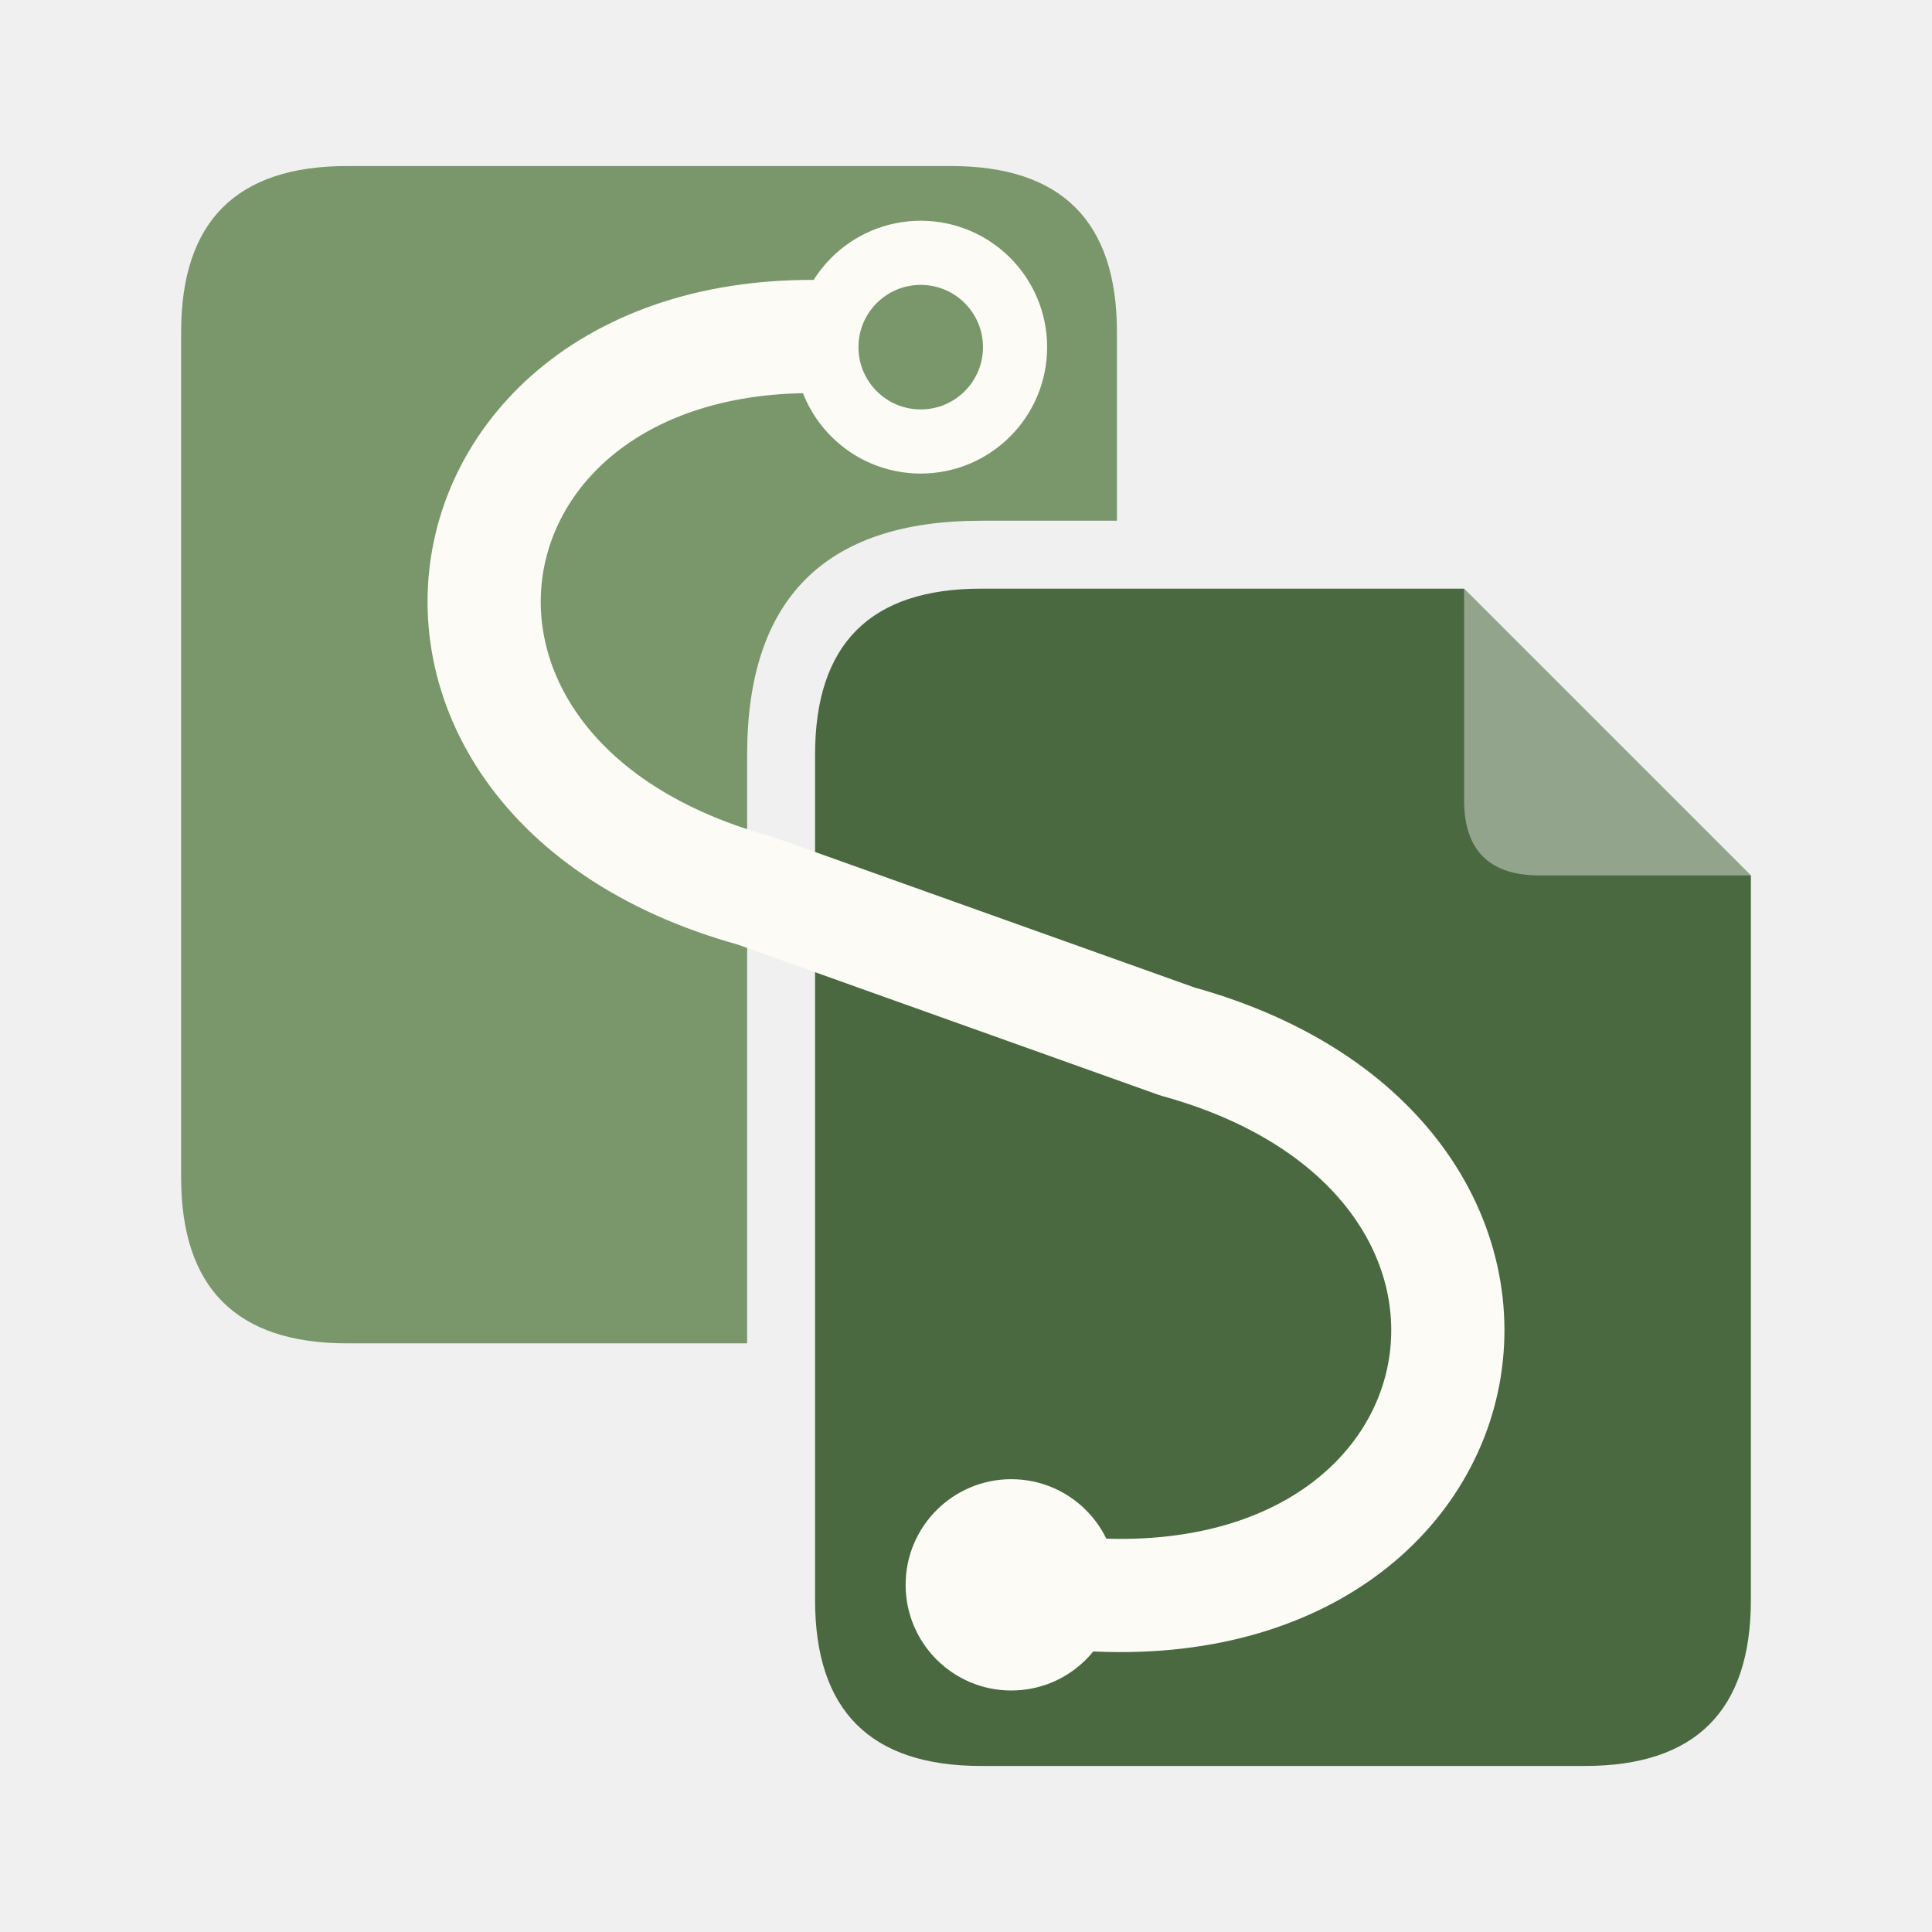
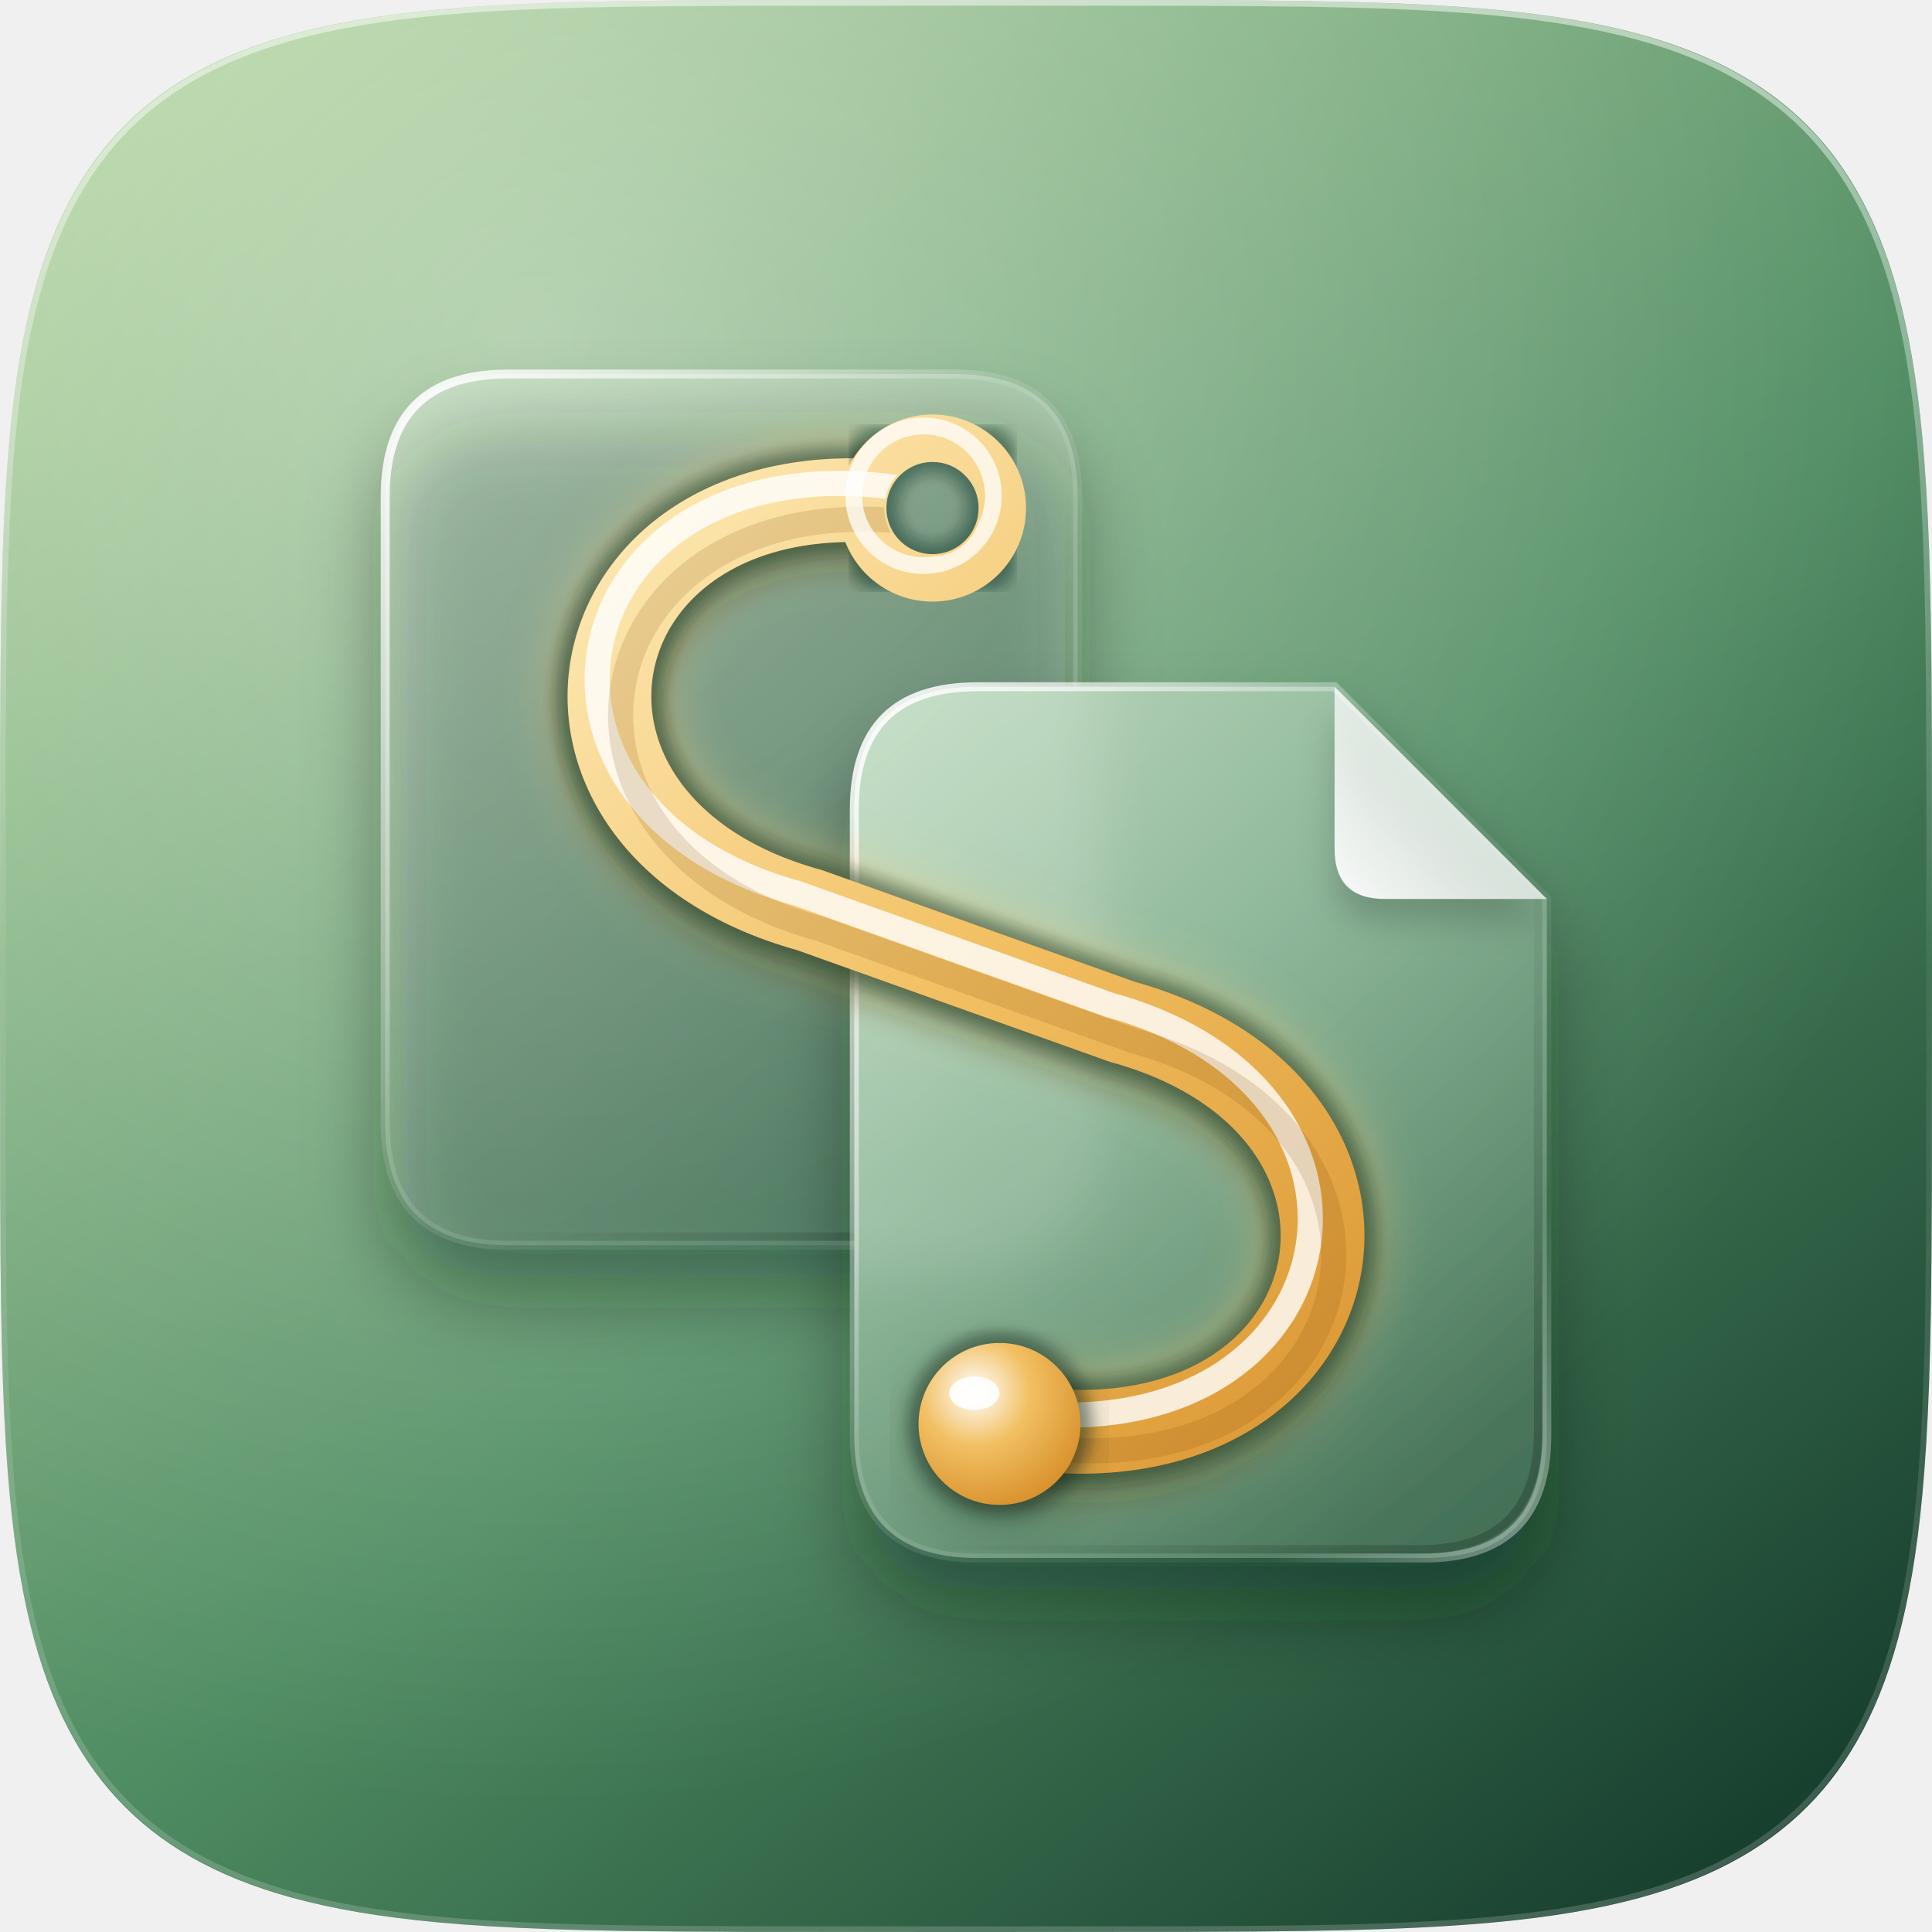
- <svg xmlns="http://www.w3.org/2000/svg" width="256" height="256" fill="none" viewBox="0 0 256 256">
-   <mask id="favicon__a" width="256" height="256" x="0" y="0" maskUnits="userSpaceOnUse">
-     <path fill="#fff" d="M0 0h256v256H0z" />
-     <path fill="#000" d="M130 69h73l38 38v105q0 31-31 31h-80q-31 0-31-31V100q0-31 31-31" />
-   </mask>
-   <path fill="#7a976b" d="M46 22h80q22 0 22 22v112q0 22-22 22H46q-22 0-22-22V44q0-22 22-22" mask="url(#favicon__a)" />
-   <path fill="#4a6940" d="M130 78h64l38 38v96q0 22-22 22h-80q-22 0-22-22V100q0-22 22-22" />
-   <path fill="#fff" d="M194 78v28q0 10 10 10h28Z" opacity=".4" />
-   <path stroke="#fcfbf6" stroke-linecap="round" stroke-linejoin="round" stroke-width="15" d="M122 46c-64-12-80 56-22 72l56 20c58 16 42 84-22 72" />
-   <circle cx="122" cy="46" r="12.5" fill="#7a976b" stroke="#fcfbf6" stroke-width="8.5" />
-   <circle cx="134" cy="210" r="14" fill="#fcfbf6" />
+ <svg xmlns="http://www.w3.org/2000/svg" width="1024" height="1024" fill="none" viewBox="0 0 1024 1024">
+   <defs>
+     <linearGradient id="favicon__b" x1=".1" x2=".9" y1="0" y2="1">
+       <stop offset="0" stop-color="#a8ce94" />
+       <stop offset=".55" stop-color="#4f8c62" />
+       <stop offset="1" stop-color="#143a2b" />
+     </linearGradient>
+     <linearGradient id="favicon__d" x1="0" x2="0" y1="0" y2="1">
+       <stop offset="0" stop-color="#fff" stop-opacity=".5" />
+       <stop offset=".5" stop-color="#fff" stop-opacity=".06" />
+       <stop offset="1" stop-color="#fff" stop-opacity=".18" />
+     </linearGradient>
+     <linearGradient id="favicon__f" x1="0" x2=".7" y1="0" y2="1">
+       <stop offset="0" stop-color="#f4fff2" stop-opacity=".36" />
+       <stop offset="1" stop-color="#f4fff2" stop-opacity=".1" />
+     </linearGradient>
+     <linearGradient id="favicon__l" x1="0" x2=".7" y1="0" y2="1">
+       <stop offset="0" stop-color="#f4fff2" stop-opacity=".44" />
+       <stop offset="1" stop-color="#f4fff2" stop-opacity=".12" />
+     </linearGradient>
+     <linearGradient id="favicon__g" x1="0" x2="1" y1="0" y2="1">
+       <stop offset="0" stop-color="#fff" stop-opacity=".95" />
+       <stop offset=".45" stop-color="#fff" stop-opacity=".12" />
+       <stop offset=".8" stop-color="#fff" stop-opacity=".05" />
+       <stop offset="1" stop-color="#fff" stop-opacity=".45" />
+     </linearGradient>
+     <linearGradient id="favicon__h" x1="0" x2="1" y1="0" y2="1">
+       <stop offset=".55" stop-opacity="0" />
+       <stop offset="1" stop-opacity=".22" />
+     </linearGradient>
+     <linearGradient id="favicon__o" x1="0" x2="1" y1="1" y2="0">
+       <stop offset="0" stop-color="#fff" stop-opacity=".95" />
+       <stop offset="1" stop-color="#fff" stop-opacity=".45" />
+     </linearGradient>
+     <linearGradient id="favicon__s" x1="40" x2="216" y1="40" y2="216" gradientUnits="userSpaceOnUse">
+       <stop offset="0" stop-color="#fff1c4" />
+       <stop offset=".5" stop-color="#f2c063" />
+       <stop offset="1" stop-color="#d8912c" />
+     </linearGradient>
+     <filter id="favicon__e" width="160%" height="170%" x="-30%" y="-30%">
+       <feGaussianBlur stdDeviation="7" />
+       <feOffset dy="9" />
+       <feComponentTransfer>
+         <feFuncA slope=".4" type="linear" />
+       </feComponentTransfer>
+     </filter>
+     <filter id="favicon__k" width="100%" height="100%" x="0" y="0">
+       <feGaussianBlur stdDeviation="17.8" />
+     </filter>
+     <filter id="favicon__q" width="140%" height="140%" x="-20%" y="-20%">
+       <feGaussianBlur stdDeviation="5" />
+     </filter>
+     <filter id="favicon__r" width="120%" height="120%" x="-10%" y="-10%">
+       <feGaussianBlur stdDeviation="1.2" />
+     </filter>
+     <filter id="favicon__n" width="140%" height="150%" x="-20%" y="-20%">
+       <feGaussianBlur stdDeviation="3" />
+       <feOffset dy="4" />
+     </filter>
+     <clipPath id="favicon__a">
+       <path d="m1024 512-.06 116.21-.19 37.11-.31 26.96-.43 21.92-.55 18.8-.68 16.62-.81 14.98-.93 13.7-1.05 12.65-1.18 11.79-1.31 11.04-1.44 10.4-1.56 9.83-1.69 9.32-1.82 8.87-1.95 8.46-2.08 8.08-2.22 7.73-2.35 7.41-2.49 7.11-2.62 6.82-2.76 6.55-2.91 6.31-3.05 6.06-3.19 5.83-3.34 5.62-3.49 5.41-3.64 5.2-3.8 5.01-3.96 4.82-4.13 4.64-4.29 4.46-4.46 4.29-4.64 4.13-4.82 3.96-5.01 3.8-5.2 3.64-5.41 3.49-5.62 3.34-5.83 3.19-6.06 3.05-6.31 2.91-6.55 2.76-6.82 2.62-7.11 2.49-7.41 2.35-7.73 2.22-8.08 2.08-8.46 1.95-8.87 1.82-9.32 1.69-9.83 1.56-10.4 1.44-11.04 1.31-11.79 1.18-12.65 1.05-13.7.93-14.98.81-16.62.68-18.8.55-21.92.43-26.96.31-37.11.19L512 1024l-116.21-.06-37.11-.19-26.96-.31-21.92-.43-18.8-.55-16.62-.68-14.98-.81-13.7-.93-12.65-1.05-11.79-1.18-11.04-1.31-10.4-1.44-9.83-1.56-9.32-1.69-8.87-1.82-8.46-1.95-8.08-2.08-7.73-2.22-7.41-2.35-7.11-2.49-6.82-2.62-6.55-2.76-6.31-2.91-6.06-3.05-5.83-3.19-5.62-3.34-5.41-3.49-5.2-3.64-5.01-3.8-4.82-3.96-4.64-4.13-4.46-4.29-4.29-4.46-4.13-4.64-3.96-4.82-3.8-5.01-3.64-5.2-3.49-5.41-3.34-5.62-3.19-5.83-3.05-6.06-2.91-6.31-2.76-6.55-2.62-6.82-2.49-7.11-2.35-7.41-2.22-7.73-2.08-8.08-1.95-8.46-1.82-8.87-1.69-9.32-1.56-9.83-1.44-10.4-1.31-11.04-1.18-11.79-1.05-12.65-.93-13.7-.81-14.98L1.54 733l-.55-18.8-.43-21.92-.31-26.96-.19-37.11L0 512l.06-116.21.19-37.11.31-26.96.43-21.92.55-18.8.68-16.62.81-14.98.93-13.7 1.05-12.65 1.18-11.79 1.31-11.04 1.44-10.4 1.56-9.83 1.69-9.32 1.82-8.87 1.95-8.46 2.08-8.08 2.22-7.73 2.35-7.41 2.49-7.11 2.62-6.82 2.76-6.55 2.91-6.31 3.05-6.06 3.19-5.83 3.34-5.62 3.49-5.41 3.64-5.2 3.8-5.01 3.96-4.82 4.13-4.64 4.29-4.46 4.46-4.29 4.64-4.13 4.82-3.96 5.01-3.8 5.2-3.64 5.41-3.49 5.62-3.34 5.83-3.19 6.06-3.05 6.31-2.91 6.55-2.76 6.82-2.62 7.11-2.49 7.41-2.35 7.73-2.22 8.08-2.08 8.46-1.95 8.87-1.82 9.32-1.69 9.83-1.56 10.4-1.44 11.04-1.31 11.79-1.18 12.65-1.05 13.7-.93 14.98-.81L291 1.54l18.8-.55 21.92-.43 26.96-.31 37.11-.19L512 0l116.21.06 37.11.19 26.96.31 21.92.43 18.8.55 16.62.68 14.98.81 13.7.93 12.65 1.05 11.79 1.18 11.04 1.31 10.4 1.44 9.83 1.56 9.32 1.69 8.87 1.82 8.46 1.95 8.08 2.08 7.73 2.22 7.41 2.35 7.11 2.49 6.82 2.62 6.55 2.76 6.31 2.91 6.06 3.05 5.83 3.19 5.62 3.34 5.41 3.49 5.2 3.64 5.01 3.8 4.82 3.96 4.64 4.13 4.46 4.29 4.29 4.46 4.13 4.64 3.96 4.82 3.8 5.01 3.64 5.2 3.49 5.41 3.34 5.62 3.19 5.83 3.05 6.06 2.91 6.31 2.76 6.55 2.62 6.82 2.49 7.11 2.35 7.41 2.22 7.73 2.08 8.08 1.95 8.46 1.82 8.87 1.69 9.32 1.56 9.83 1.44 10.4 1.31 11.04 1.18 11.79 1.05 12.65.93 13.7.81 14.98.68 16.62.55 18.8.43 21.92.31 26.96.19 37.11Z" />
+     </clipPath>
+     <clipPath id="favicon__j">
+       <path d="M517.92 364h189.44l112.48 112.48v284.16q0 65.12-65.12 65.12h-236.8q-65.12 0-65.12-65.12V429.12q0-65.12 65.12-65.12" />
+     </clipPath>
+     <clipPath id="favicon__i">
+       <path d="M46 22h80q22 0 22 22v112q0 22-22 22H46q-22 0-22-22V44q0-22 22-22" />
+     </clipPath>
+     <clipPath id="favicon__m">
+       <path d="M130 78h64l38 38v96q0 22-22 22h-80q-22 0-22-22V100q0-22 22-22" />
+     </clipPath>
+     <radialGradient id="favicon__c" cx=".28" cy=".18" r=".75">
+       <stop offset="0" stop-color="#fff" stop-opacity=".38" />
+       <stop offset="1" stop-color="#fff" stop-opacity="0" />
+     </radialGradient>
+     <radialGradient id="favicon__u" cx=".35" cy=".3" r=".75">
+       <stop offset="0" stop-color="#fff" />
+       <stop offset=".45" stop-color="#f2c063" />
+       <stop offset="1" stop-color="#d8912c" />
+     </radialGradient>
+     <mask id="favicon__t" width="296" height="296" x="-20" y="-20" maskUnits="userSpaceOnUse">
+       <path stroke="#fff" stroke-linecap="round" stroke-width="15" d="M122 46c-64-12-80 56-22 72l56 20c58 16 42 84-22 72" />
+       <circle cx="122" cy="46" r="12.5" stroke="#fff" stroke-width="8.5" />
+       <circle cx="122" cy="46" r="8.65" fill="#000" />
+     </mask>
+     <mask id="favicon__p" width="296" height="296" x="-20" y="-20" maskUnits="userSpaceOnUse">
+       <path fill="#fff" d="M-20-20h296v296H-20z" />
+       <circle cx="122" cy="46" r="8.65" fill="#000" />
+     </mask>
+   </defs>
+   <g clip-path="url(#favicon__a)">
+     <path fill="url(#favicon__b)" d="M0 0h1024v1024H0z" />
+     <path fill="url(#favicon__c)" d="M0 0h1024v1024H0z" />
+   </g>
+   <path stroke="url(#favicon__d)" stroke-width="3" d="m1022.5 512-.06 115.87-.19 37-.3 26.88-.43 21.86-.56 18.75-.68 16.56-.8 14.94-.93 13.66-1.05 12.61-1.18 11.75-1.3 11.01-1.43 10.37-1.56 9.8-1.68 9.3-1.82 8.85-1.94 8.43-2.08 8.06-2.21 7.71-2.34 7.38-2.48 7.09-2.62 6.8-2.76 6.54-2.89 6.28-3.04 6.04-3.18 5.82-3.33 5.6-3.48 5.39-3.64 5.19-3.79 4.99-3.94 4.81-4.12 4.63-4.27 4.45-4.45 4.27-4.63 4.12-4.81 3.94-4.99 3.79-5.19 3.64-5.39 3.48-5.6 3.33-5.82 3.18-6.04 3.04-6.28 2.89-6.54 2.76-6.8 2.62-7.09 2.48-7.38 2.34-7.71 2.21-8.06 2.08-8.43 1.94-8.85 1.82-9.3 1.68-9.8 1.56-10.37 1.43-11.01 1.3-11.75 1.18-12.61 1.05-13.66.93-14.94.8-16.56.68-18.75.56-21.86.43-26.88.3-37 .19-115.87.06-115.87-.06-37-.19-26.88-.3-21.86-.43-18.75-.56-16.56-.68-14.94-.8-13.66-.93-12.61-1.05-11.75-1.18-11.01-1.3-10.37-1.43-9.8-1.56-9.3-1.68-8.85-1.82-8.43-1.94-8.06-2.08-7.71-2.21-7.38-2.34-7.09-2.48-6.8-2.62-6.54-2.76-6.28-2.89-6.04-3.04-5.82-3.18-5.6-3.33-5.39-3.48-5.19-3.64-4.99-3.79-4.81-3.94-4.63-4.12-4.45-4.27-4.27-4.45-4.12-4.63-3.94-4.81-3.79-4.99-3.64-5.19-3.48-5.39-3.33-5.6-3.18-5.82-3.04-6.04-2.89-6.28-2.76-6.54-2.62-6.8-2.48-7.09-2.34-7.38-2.21-7.71-2.08-8.06-1.94-8.43-1.82-8.85-1.68-9.3-1.56-9.8-1.43-10.37-1.3-11.01-1.18-11.75-1.05-12.61-.93-13.66-.8-14.94-.68-16.56-.56-18.75-.43-21.86-.3-26.88-.19-37L1.5 512l.06-115.87.19-37 .3-26.88.43-21.86.56-18.75.68-16.56.8-14.94.93-13.66 1.05-12.61 1.18-11.75 1.3-11.01 1.43-10.37 1.56-9.8 1.68-9.3 1.82-8.85 1.94-8.43 2.08-8.06 2.21-7.71 2.34-7.38 2.48-7.09 2.62-6.8 2.76-6.54 2.89-6.28 3.04-6.04 3.18-5.82 3.33-5.6 3.48-5.39 3.64-5.19 3.79-4.99 3.94-4.81 4.12-4.63 4.27-4.45 4.45-4.27 4.63-4.12 4.81-3.94 4.99-3.79 5.19-3.64 5.39-3.48 5.6-3.33 5.82-3.18 6.04-3.04 6.28-2.89 6.54-2.76 6.8-2.62 7.09-2.48 7.38-2.34 7.71-2.21 8.06-2.08 8.43-1.94 8.85-1.82 9.3-1.68 9.8-1.56 10.37-1.43 11.01-1.3 11.75-1.18 12.61-1.05 13.66-.93 14.94-.8 16.56-.68 18.75-.56 21.86-.43 26.88-.3 37-.19L512 1.5l115.87.06 37 .19 26.88.3 21.86.43 18.75.56 16.56.68 14.94.8 13.66.93 12.61 1.05 11.75 1.18 11.01 1.3 10.37 1.43 9.8 1.56 9.3 1.68 8.85 1.82 8.43 1.94 8.06 2.08 7.71 2.21 7.38 2.34 7.09 2.48 6.8 2.62 6.54 2.76 6.28 2.89 6.04 3.04 5.82 3.18 5.6 3.33 5.39 3.48 5.19 3.64 4.99 3.79 4.81 3.94 4.63 4.12 4.45 4.27 4.27 4.45 4.12 4.63 3.94 4.81 3.79 4.99 3.64 5.19 3.48 5.39 3.33 5.6 3.18 5.82 3.04 6.04 2.89 6.28 2.76 6.54 2.62 6.8 2.48 7.09 2.34 7.38 2.21 7.71 2.08 8.06 1.94 8.43 1.82 8.85 1.68 9.3 1.56 9.8 1.43 10.37 1.3 11.01 1.18 11.75 1.05 12.61.93 13.66.8 14.94.68 16.56.56 18.75.43 21.86.3 26.88.19 37Z" />
+   <path fill="#0a2216" d="M46 22h80q22 0 22 22v112q0 22-22 22H46q-22 0-22-22V44q0-22 22-22" filter="url(#favicon__e)" transform="translate(133.12 133.12)scale(2.96)" />
+   <path fill="url(#favicon__f)" d="M46 22h80q22 0 22 22v112q0 22-22 22H46q-22 0-22-22V44q0-22 22-22" transform="translate(133.12 133.12)scale(2.96)" />
+   <path stroke="url(#favicon__g)" stroke-width="1.6" d="M46 22h80q22 0 22 22v112q0 22-22 22H46q-22 0-22-22V44q0-22 22-22Z" transform="translate(133.12 133.12)scale(2.96)" />
+   <path stroke="url(#favicon__h)" stroke-width="3" d="M46 22h80q22 0 22 22v112q0 22-22 22H46q-22 0-22-22V44q0-22 22-22Z" clip-path="url(#favicon__i)" transform="translate(130.752 130.752)scale(2.96)" />
+   <path fill="#0a2216" d="M130 78h64l38 38v96q0 22-22 22h-80q-22 0-22-22V100q0-22 22-22" filter="url(#favicon__e)" transform="translate(133.12 133.12)scale(2.96)" />
+   <g clip-path="url(#favicon__j)" filter="url(#favicon__k)">
+     <path fill="url(#favicon__b)" d="M0 0h1024v1024H0z" />
+     <path fill="url(#favicon__c)" d="M0 0h1024v1024H0z" />
+     <path fill="url(#favicon__f)" d="M46 22h80q22 0 22 22v112q0 22-22 22H46q-22 0-22-22V44q0-22 22-22" transform="translate(133.12 133.12)scale(2.96)" />
+     <path stroke="#fff" stroke-opacity=".35" stroke-width="5.92" d="M269.28 198.24h236.8q65.12 0 65.12 65.12v331.52q0 65.12-65.12 65.12h-236.8q-65.12 0-65.12-65.12V263.36q0-65.12 65.12-65.12Z" />
+   </g>
+   <g transform="translate(133.12 133.12)scale(2.96)">
+     <path fill="url(#favicon__l)" d="M130 78h64l38 38v96q0 22-22 22h-80q-22 0-22-22V100q0-22 22-22" />
+     <path stroke="url(#favicon__g)" stroke-width="1.6" d="M130 78h64l38 38v96q0 22-22 22h-80q-22 0-22-22V100q0-22 22-22Z" />
+     <path stroke="url(#favicon__h)" stroke-width="3" d="M130 78h64l38 38v96q0 22-22 22h-80q-22 0-22-22V100q0-22 22-22Z" clip-path="url(#favicon__m)" transform="translate(-.8 -.8)" />
+     <path fill="#000" d="M194 78v29q0 9 9 9h29Z" filter="url(#favicon__n)" opacity=".18" />
+     <path fill="url(#favicon__o)" d="M194 78v29q0 9 9 9h29Z" />
+     <g stroke-linecap="round" mask="url(#favicon__p)">
+       <path stroke="#0a2216" stroke-opacity=".45" stroke-width="15" d="M122 46c-64-12-80 56-22 72l56 20c58 16 42 84-22 72" filter="url(#favicon__n)" />
+       <path stroke="#ffd27a" stroke-opacity=".55" stroke-width="18" d="M122 46c-64-12-80 56-22 72l56 20c58 16 42 84-22 72" filter="url(#favicon__q)" />
+       <path stroke="#0a2216" stroke-opacity=".42" stroke-width="19" d="M122 46c-64-12-80 56-22 72l56 20c58 16 42 84-22 72" filter="url(#favicon__r)" />
+       <path stroke="url(#favicon__s)" stroke-width="15" d="M122 46c-64-12-80 56-22 72l56 20c58 16 42 84-22 72" />
+     </g>
+     <circle cx="122" cy="46" r="12.5" stroke="#0a2216" stroke-opacity=".42" stroke-width="12.5" filter="url(#favicon__r)" />
+     <circle cx="122" cy="46" r="12.5" stroke="url(#favicon__s)" stroke-width="8.5" />
+     <g mask="url(#favicon__t)">
+       <path stroke="#fff" stroke-linecap="round" stroke-opacity=".8" stroke-width="4.5" d="M119.8 43c-64-12-80 56-22 72l56 20c58 16 42 84-22 72" />
+       <path stroke="#7a4a0a" stroke-linecap="round" stroke-opacity=".16" stroke-width="4.5" d="M124 49.4c-64-12-80 56-22 72l56 20c58 16 42 84-22 72" />
+       <circle cx="122" cy="46" r="12.5" stroke="#fff" stroke-opacity=".75" stroke-width="3" transform="translate(-1.6 -2.2)" />
+     </g>
+     <circle cx="134" cy="213" r="14" fill="#0a2216" filter="url(#favicon__q)" opacity=".35" />
+     <circle cx="134" cy="210" r="16.5" fill="#0a2216" filter="url(#favicon__r)" opacity=".42" />
+     <circle cx="134" cy="210" r="14.5" fill="url(#favicon__u)" />
+     <ellipse cx="129.5" cy="204.5" fill="#fff" opacity=".9" rx="4.5" ry="3" />
+   </g>
</svg>
